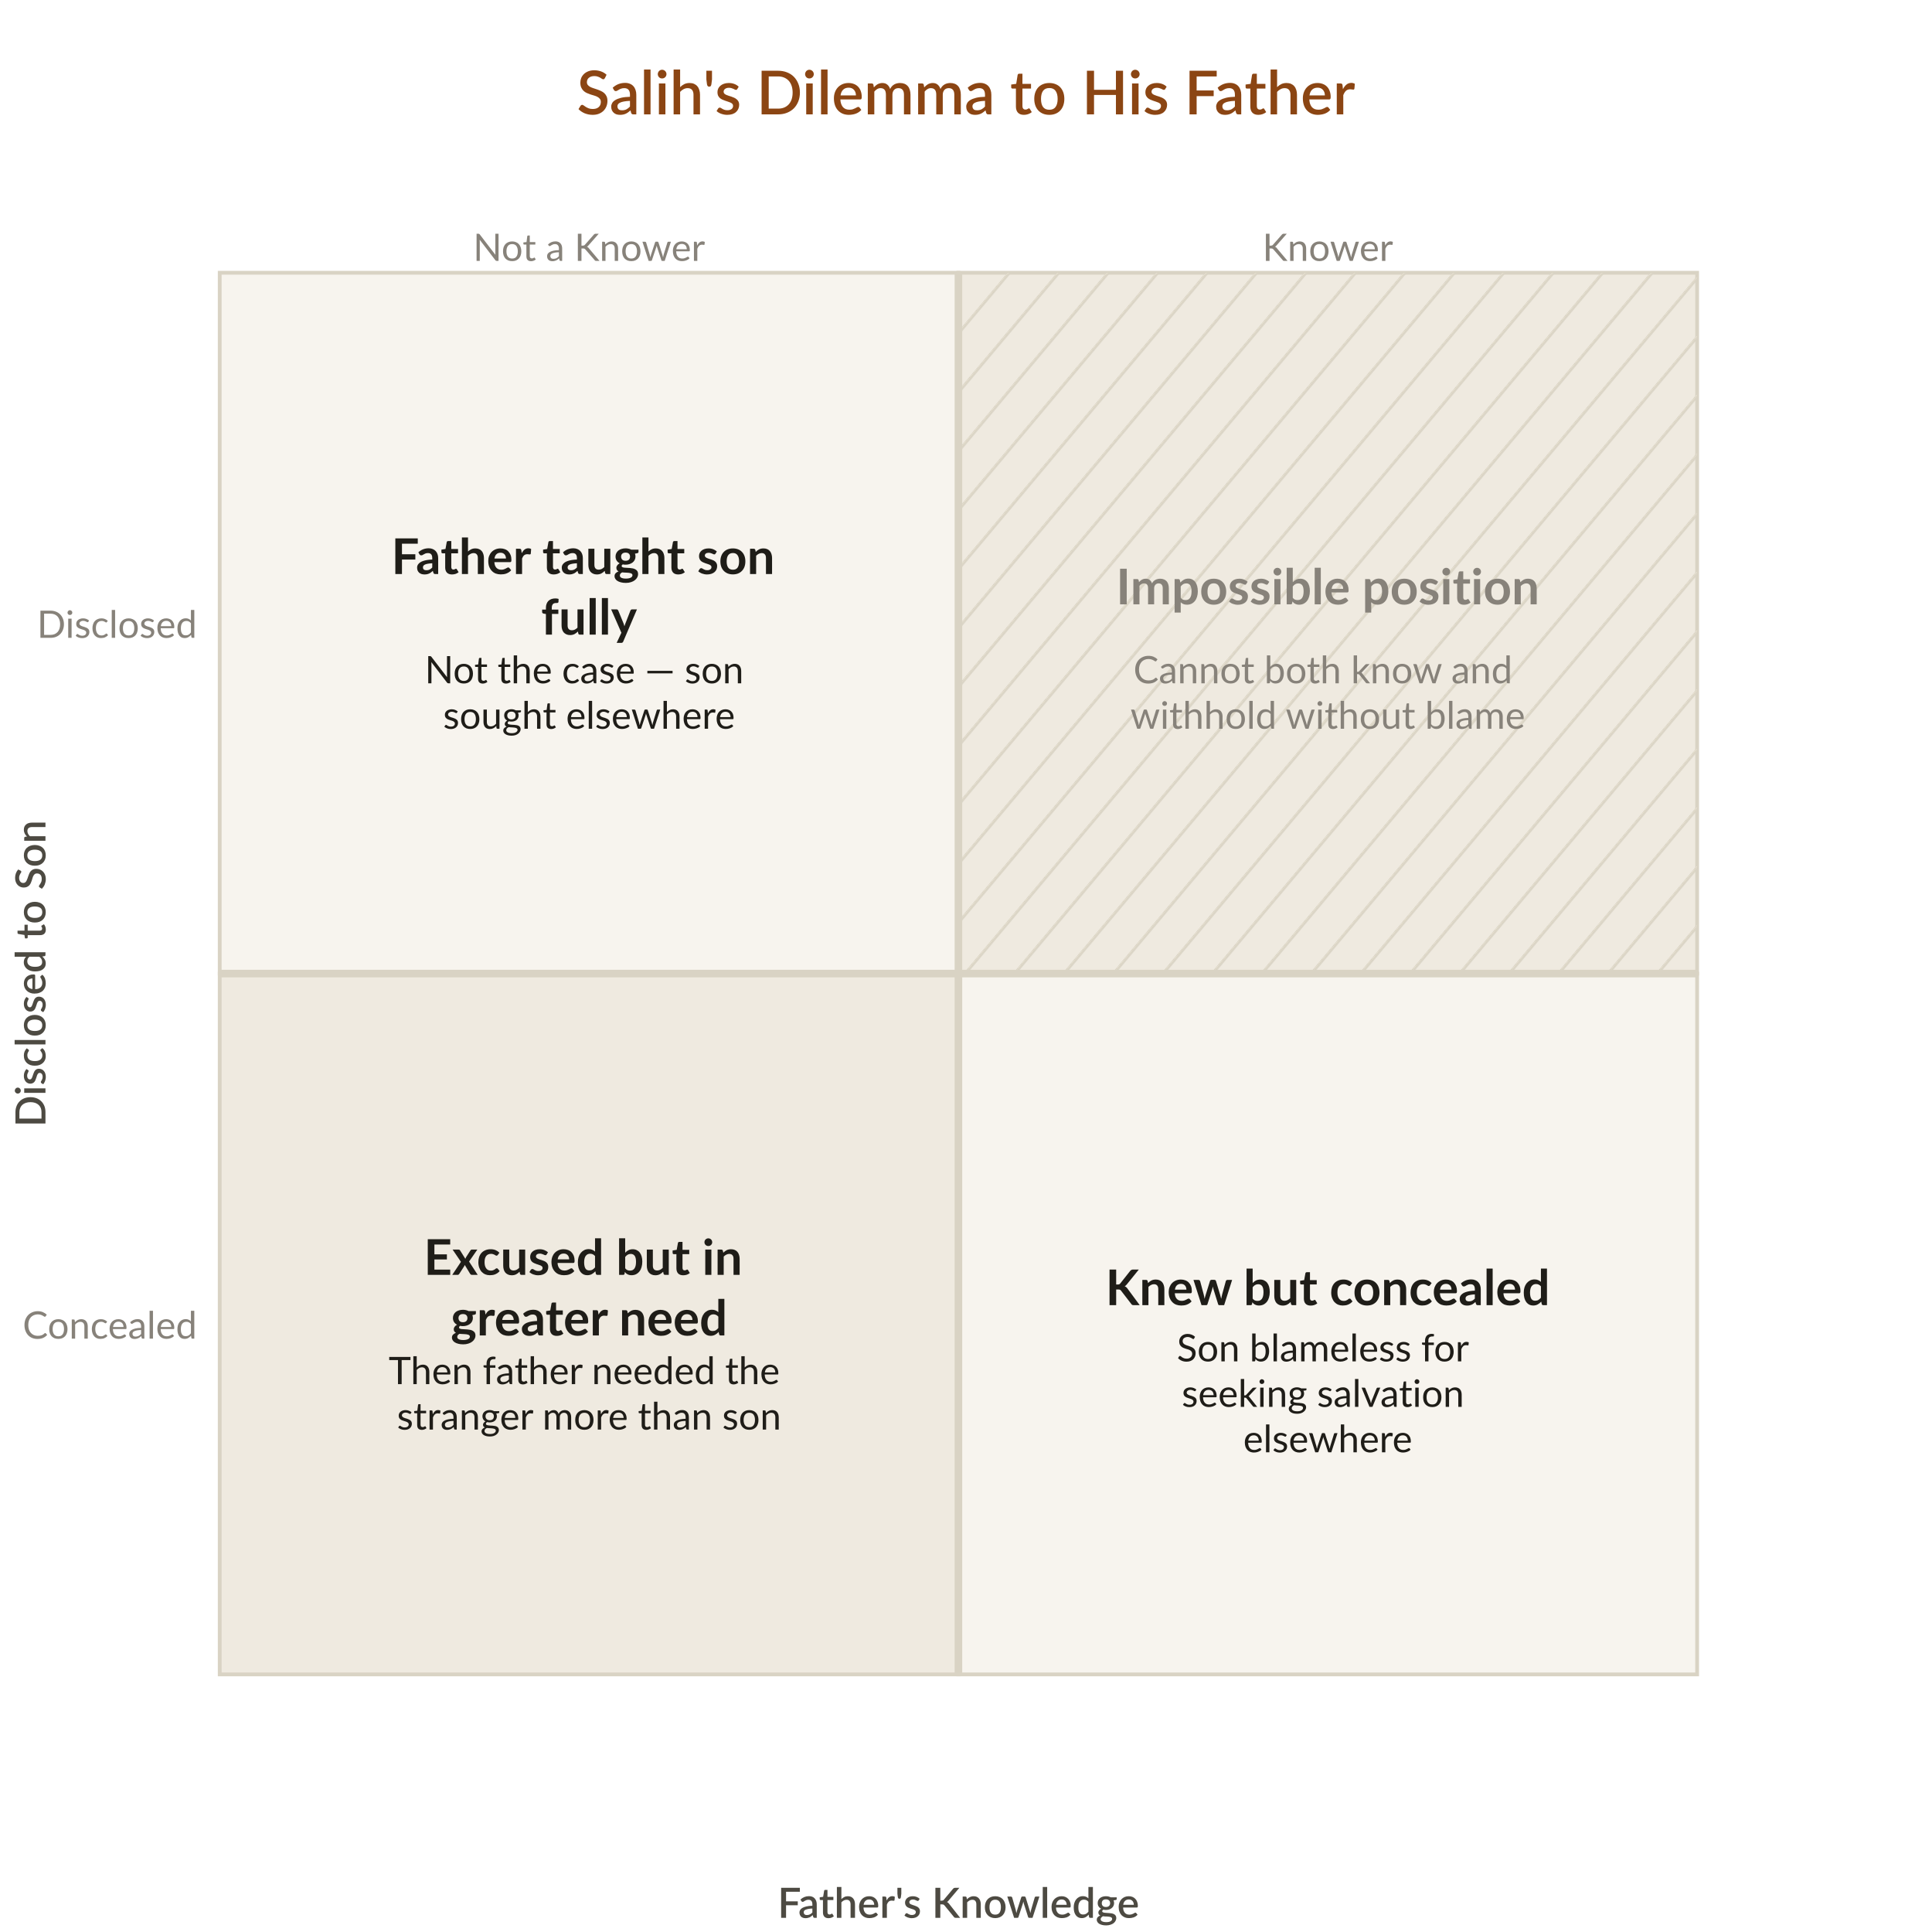
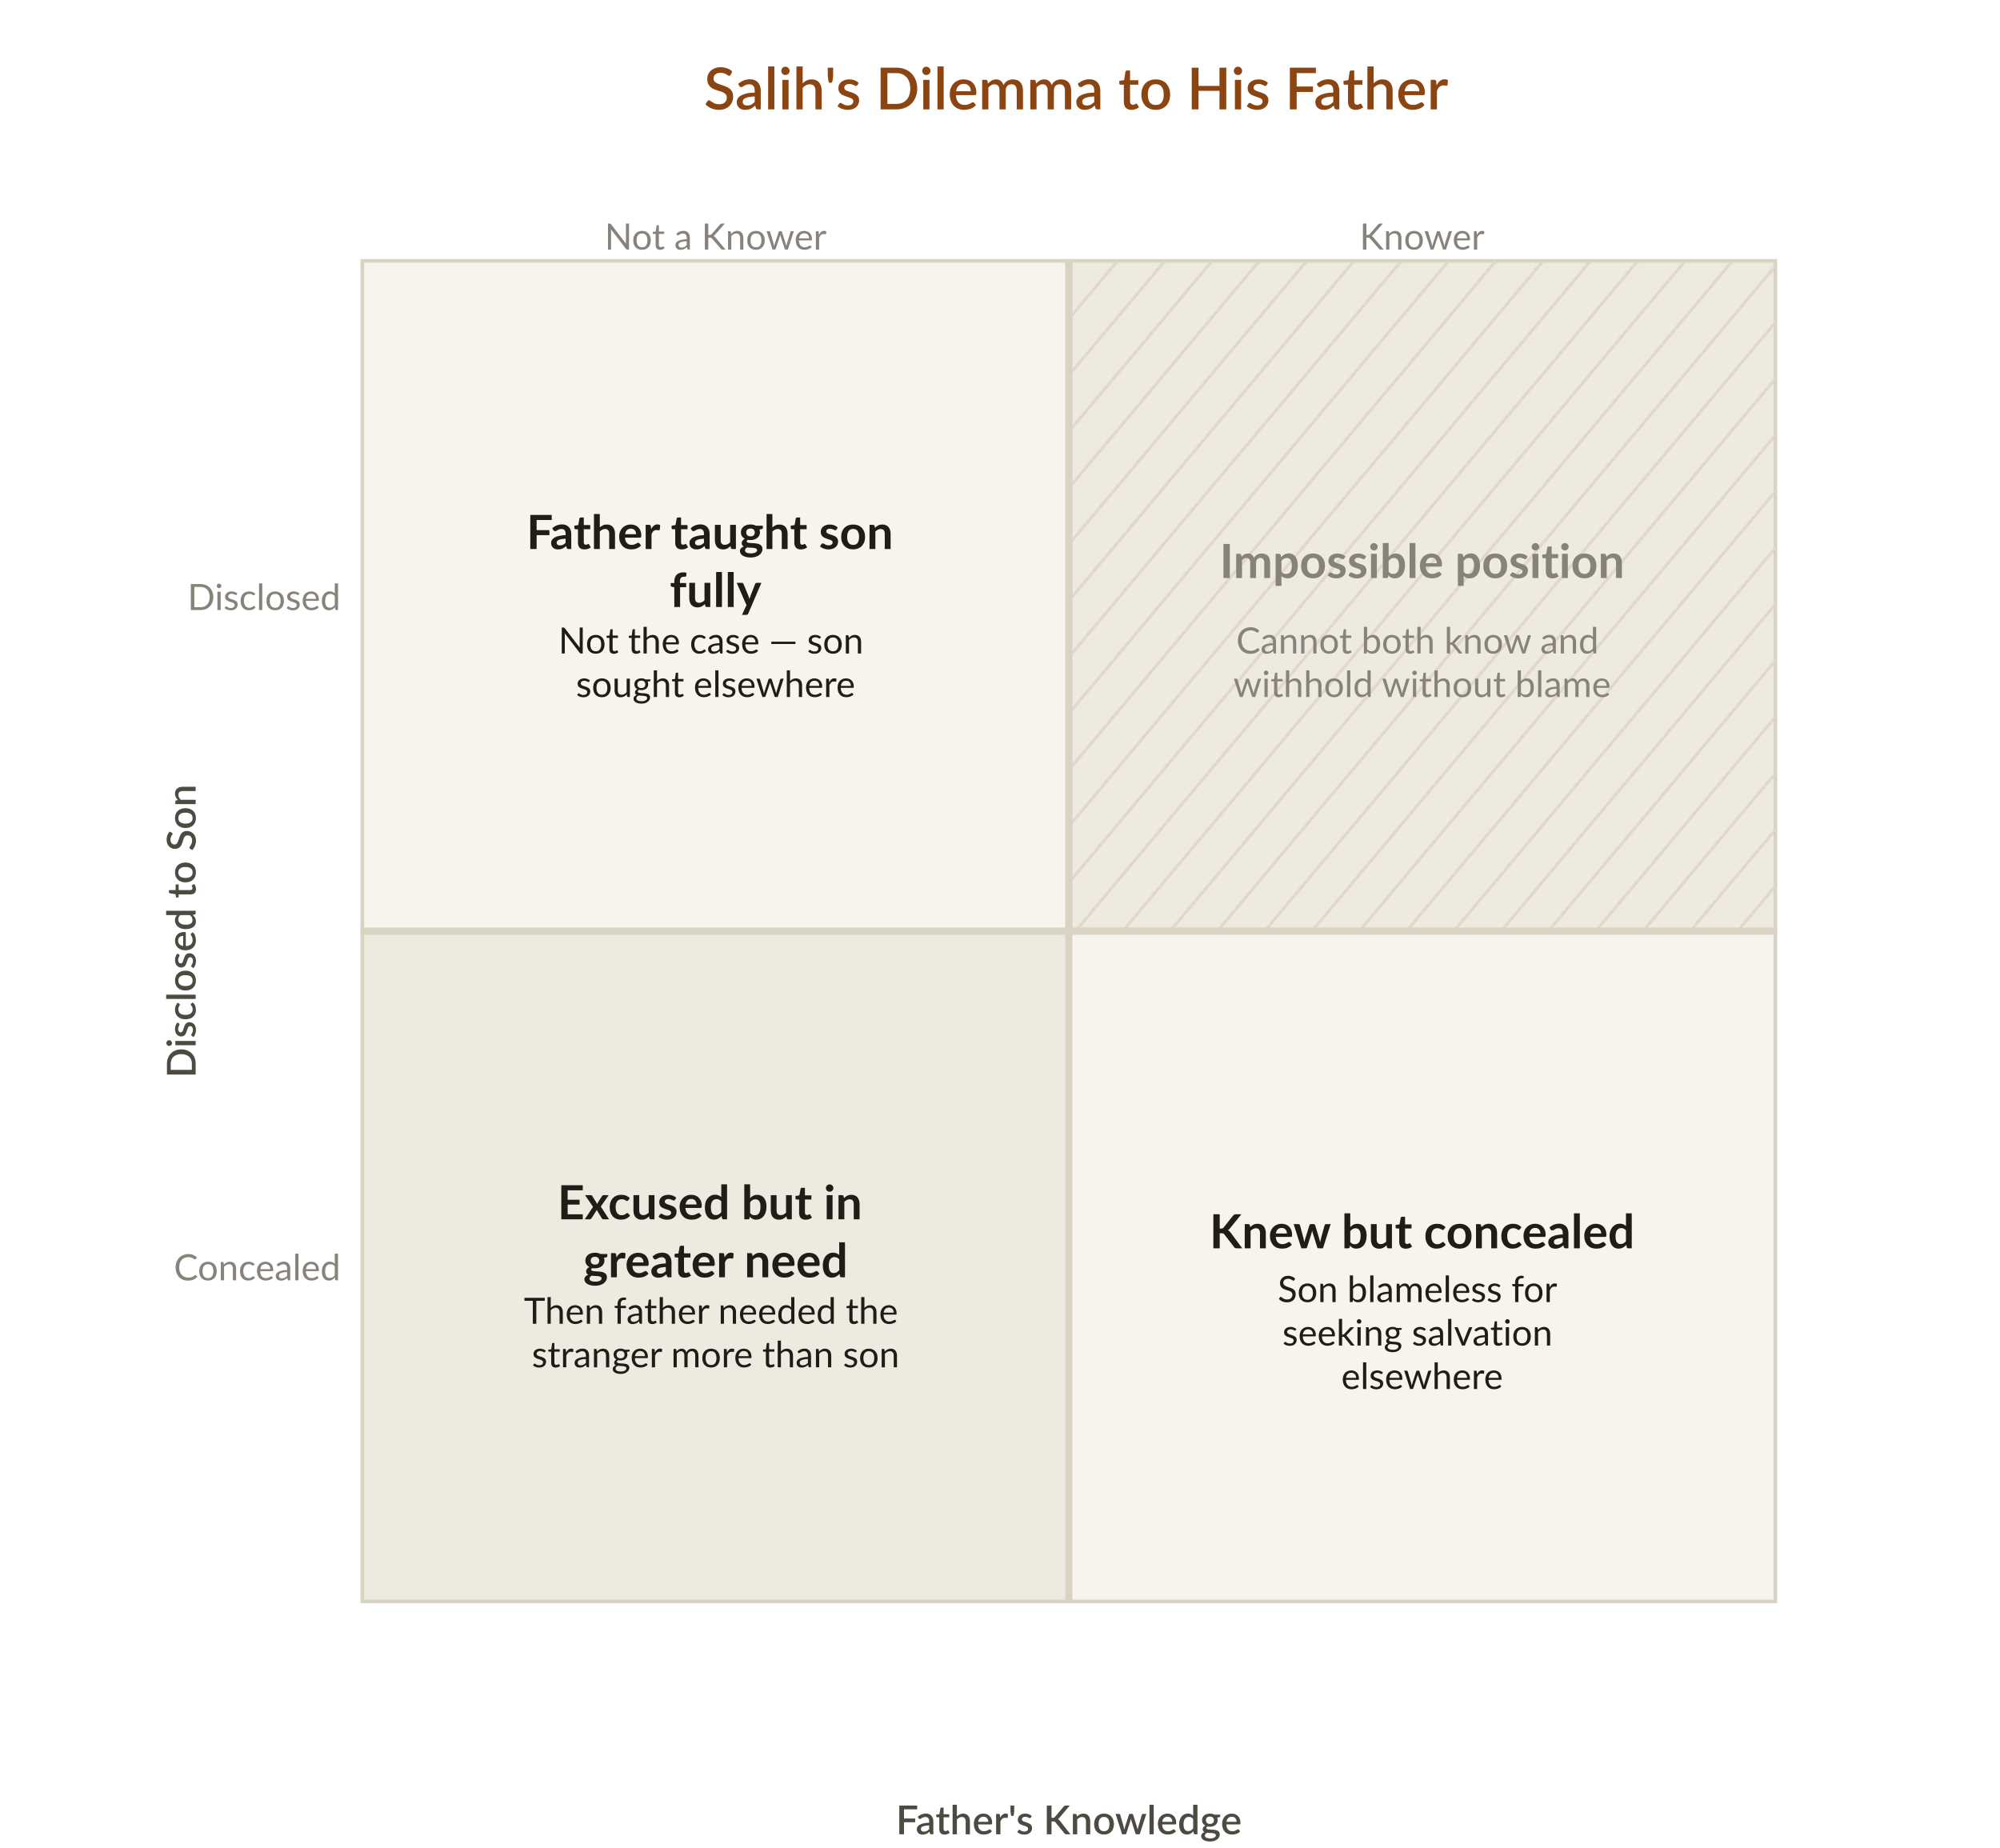
- <svg xmlns="http://www.w3.org/2000/svg" id="Salih_s_Dilemma_to_His_Father" viewBox="0 0 510 510" role="img" aria-labelledby="Salih_s_Dilemma_to_His_Father_t Salih_s_Dilemma_to_His_Father_d">
+ <svg xmlns="http://www.w3.org/2000/svg" id="Salih_s_Dilemma_to_His_Father" viewBox="-42 0 552 510" role="img" aria-labelledby="Salih_s_Dilemma_to_His_Father_t Salih_s_Dilemma_to_His_Father_d">
  <style>#Salih_s_Dilemma_to_His_Father{font-family:'Lato', system-ui, sans-serif;font-size:14px;fill:#1f1d18;}#Salih_s_Dilemma_to_His_Father text{font-family:'Lato', system-ui, sans-serif;}</style>
  <defs>
    <marker id="svgp_arrow" viewBox="0 0 10 10" refX="9" refY="5" markerWidth="6" markerHeight="6" orient="auto-start-reverse">
      <path d="M 0 1 L 9 5 L 0 9 z" fill="#87827a" />
    </marker>
  </defs>
  <text x="255.0" y="24.0" text-anchor="middle" dominant-baseline="central" font-size="16" font-weight="600" fill="#8b4513">
    <tspan x="255.0" dy="0">Salih's Dilemma to His Father</tspan>
  </text>
  <text x="253" y="502.0" text-anchor="middle" dominant-baseline="central" font-size="11" font-weight="600" fill="#4d4a42">
    <tspan x="253" dy="0">Father's Knowledge</tspan>
  </text>
  <text x="12" y="257" text-anchor="middle" font-size="11" font-weight="600" fill="#4d4a42" transform="rotate(-90,12,257)">Disclosed to Son</text>
  <text x="155.5" y="65.0" text-anchor="middle" dominant-baseline="central" font-size="10" font-weight="normal" fill="#87827a">
    <tspan x="155.5" dy="0">Not a Knower</tspan>
  </text>
  <text x="350.5" y="65.0" text-anchor="middle" dominant-baseline="central" font-size="10" font-weight="normal" fill="#87827a">
    <tspan x="350.5" dy="0">Knower</tspan>
  </text>
  <text x="52" y="164.5" text-anchor="end" dominant-baseline="central" font-size="10" font-weight="normal" fill="#87827a">
    <tspan x="52" dy="0">Disclosed</tspan>
  </text>
  <text x="52" y="349.5" text-anchor="end" dominant-baseline="central" font-size="10" font-weight="normal" fill="#87827a">
    <tspan x="52" dy="0">Concealed</tspan>
  </text>
  <rect x="58.0" y="72.0" width="195.0" height="185.0" fill="#f7f4ee" stroke="#d9d3c4" stroke-width="1.0" />
  <text x="155.5" y="146.5" text-anchor="middle" dominant-baseline="central" font-size="13" font-weight="700" fill="#1f1d18">
    <tspan x="155.5" dy="0">Father taught son</tspan>
    <tspan x="155.5" dy="16">fully</tspan>
  </text>
  <text x="155.5" y="176.5" text-anchor="middle" dominant-baseline="central" font-size="10" font-weight="normal" fill="#1f1d18">
    <tspan x="155.5" dy="0">Not the case — son</tspan>
    <tspan x="155.5" dy="12">sought elsewhere</tspan>
  </text>
  <rect x="253.0" y="72.0" width="195.0" height="185.0" fill="#efeae0" stroke="#d9d3c4" stroke-width="1.0" />
  <defs>
    <pattern id="svgp_h1" width="10" height="10" patternUnits="userSpaceOnUse" patternTransform="rotate(40)">
      <line x1="0" y1="0" x2="0" y2="10" stroke="#d9d3c4" stroke-width="1.5" />
    </pattern>
  </defs>
  <rect x="253" y="72" width="195" height="185" fill="url(#svgp_h1)" />
  <text x="350.5" y="154.5" text-anchor="middle" dominant-baseline="central" font-size="13" font-weight="700" fill="#87827a">
    <tspan x="350.5" dy="0">Impossible position</tspan>
  </text>
  <text x="350.5" y="176.5" text-anchor="middle" dominant-baseline="central" font-size="10" font-weight="normal" fill="#87827a">
    <tspan x="350.5" dy="0">Cannot both know and</tspan>
    <tspan x="350.5" dy="12">withhold without blame</tspan>
  </text>
  <rect x="58.0" y="257.0" width="195.0" height="185.0" fill="#efeae0" stroke="#d9d3c4" stroke-width="1.0" />
  <text x="155.5" y="331.5" text-anchor="middle" dominant-baseline="central" font-size="13" font-weight="700" fill="#1f1d18">
    <tspan x="155.5" dy="0">Excused but in</tspan>
    <tspan x="155.5" dy="16">greater need</tspan>
  </text>
  <text x="155.5" y="361.5" text-anchor="middle" dominant-baseline="central" font-size="10" font-weight="normal" fill="#1f1d18">
    <tspan x="155.5" dy="0">Then father needed the</tspan>
    <tspan x="155.5" dy="12">stranger more than son</tspan>
  </text>
  <rect x="253.0" y="257.0" width="195.0" height="185.0" fill="#f7f4ee" stroke="#d9d3c4" stroke-width="1.0" />
  <text x="350.5" y="339.5" text-anchor="middle" dominant-baseline="central" font-size="13" font-weight="700" fill="#1f1d18">
    <tspan x="350.5" dy="0">Knew but concealed</tspan>
  </text>
  <text x="350.5" y="355.5" text-anchor="middle" dominant-baseline="central" font-size="10" font-weight="normal" fill="#1f1d18">
    <tspan x="350.5" dy="0">Son blameless for</tspan>
    <tspan x="350.5" dy="12">seeking salvation</tspan>
    <tspan x="350.5" dy="12">elsewhere</tspan>
  </text>
  <line x1="253" y1="72" x2="253" y2="442" stroke="#d9d3c4" stroke-width="2" />
  <line x1="58" y1="257" x2="448" y2="257" stroke="#d9d3c4" stroke-width="2" />
</svg>
